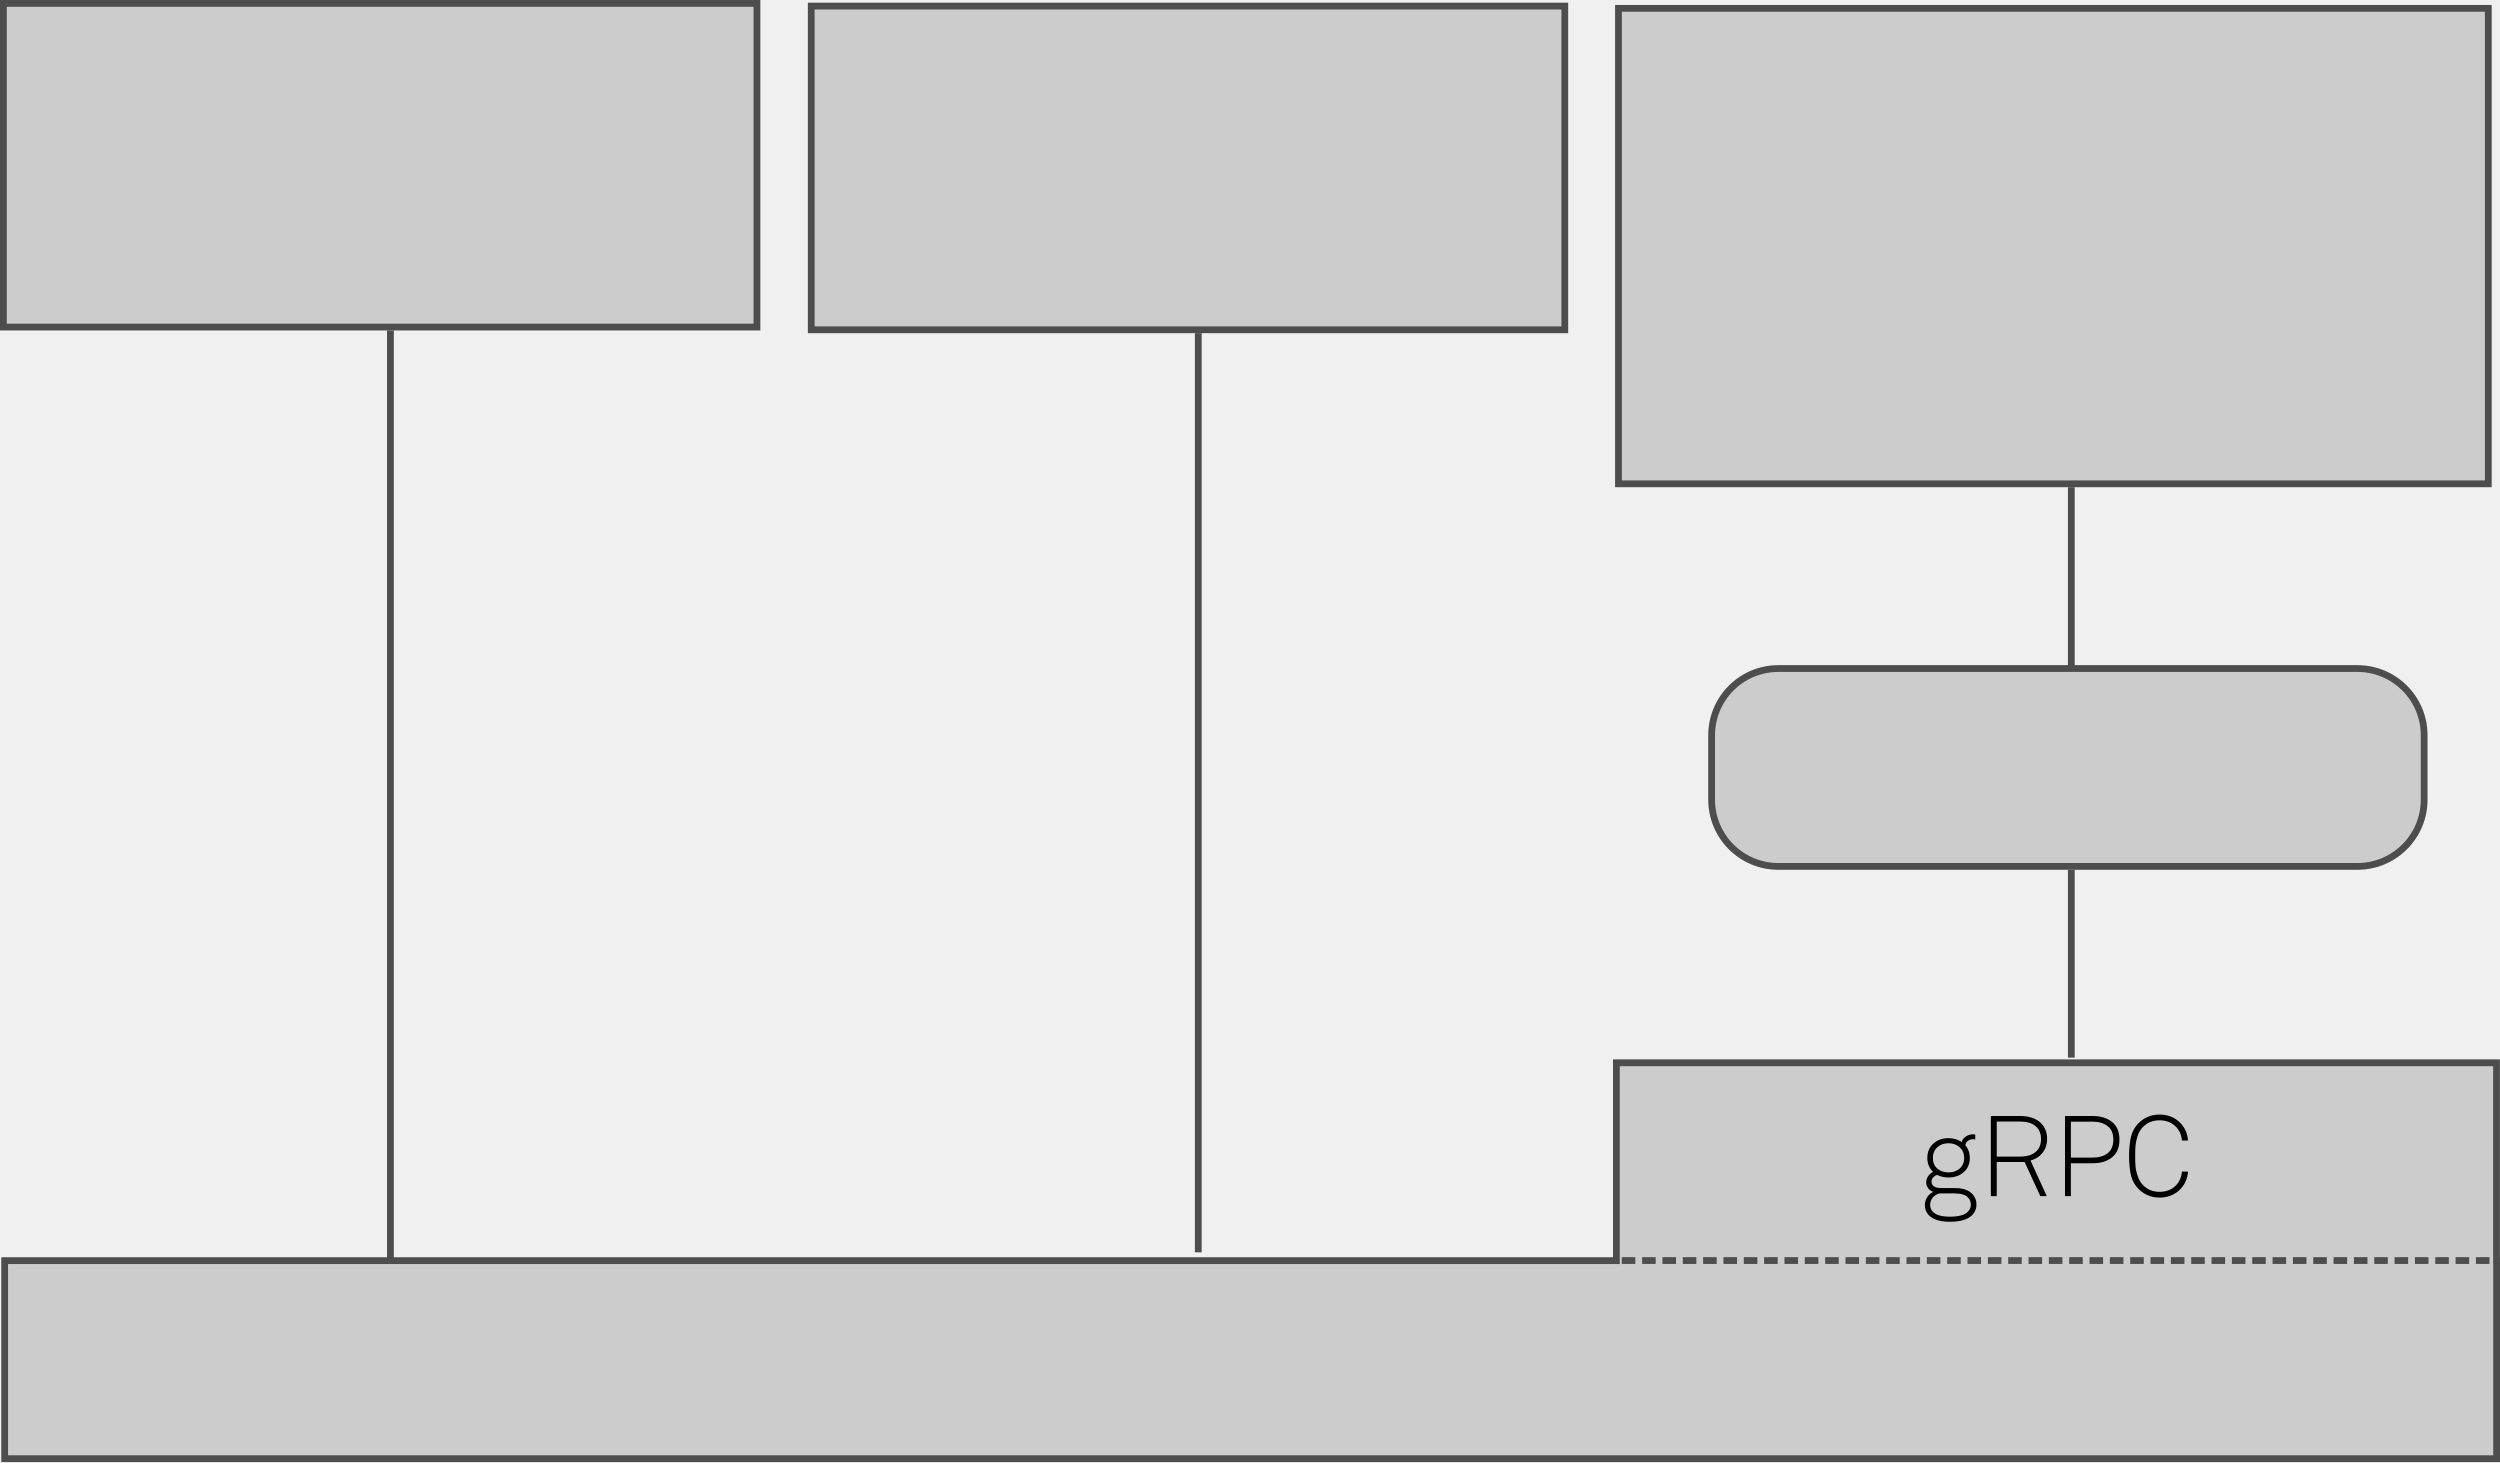
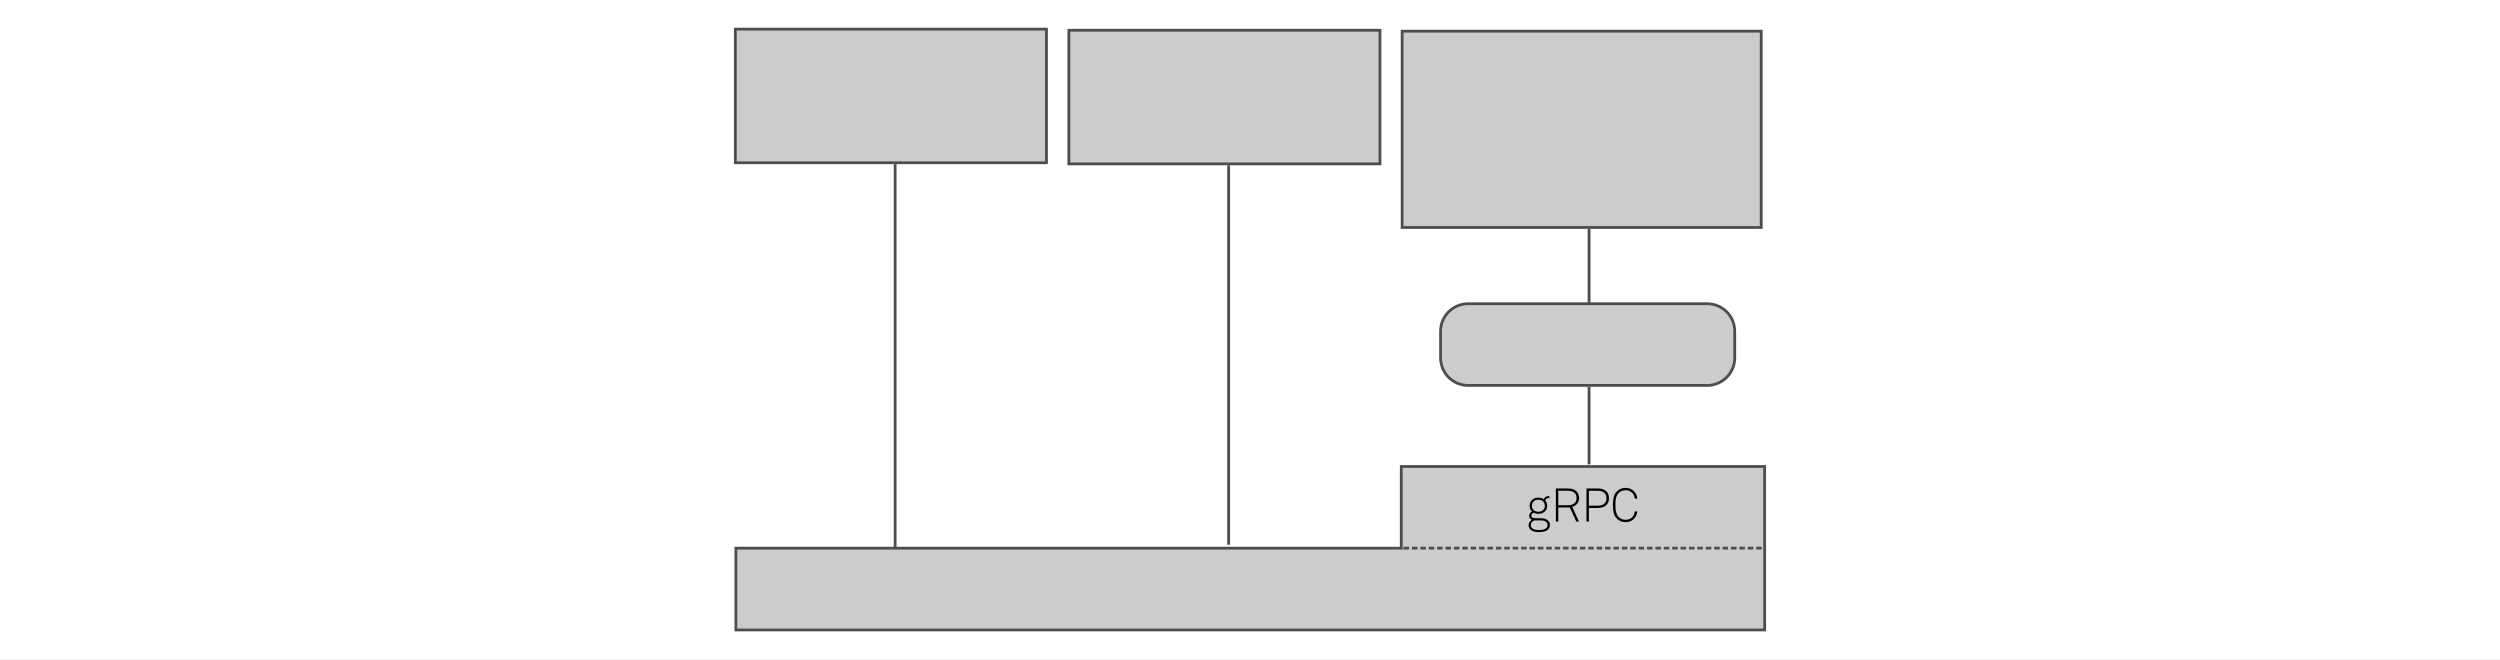
- <svg xmlns="http://www.w3.org/2000/svg" width="284.872mm" height="166.602mm" viewBox="0 0 1009.39 590.321" id="svg4060" version="1.1">
+ <svg xmlns="http://www.w3.org/2000/svg" width="249.943mm" height="65.892mm" viewBox="0 0 885.626 233.476" id="svg4060" version="1.1">
  <defs id="defs4062" />
-   <g id="layer1" transform="translate(170.4092,-228.6301)">
-     <g transform="translate(-1936.358,-1589.331)" style="display:inline" id="g3965">
+   <g id="layer1" transform="translate(642.3611,-213.1423)">
+     <rect style="color:#000000;clip-rule:nonzero;display:inline;overflow:visible;visibility:visible;opacity:1;isolation:auto;mix-blend-mode:normal;color-interpolation:sRGB;color-interpolation-filters:linearRGB;solid-color:#000000;solid-opacity:1;fill:#ffffff;fill-opacity:1;fill-rule:nonzero;stroke:none;stroke-width:2.374;stroke-linecap:butt;stroke-linejoin:miter;stroke-miterlimit:4;stroke-dasharray:none;stroke-dashoffset:0;stroke-opacity:1;marker:none;color-rendering:auto;image-rendering:auto;shape-rendering:auto;text-rendering:auto;enable-background:accumulate" id="rect3537" width="885.626" height="233.475" x="-642.361" y="213.142" />
+     <g transform="matrix(0.3622254,0,0,0.3622254,-1022.033,-435.5463)" style="display:inline" id="g3965">
      <path id="rect4999-1-1-1-73-6" d="m 2418.573,2247.064 0,79.887 -650.74,0 0,79.963 1006.137,0 0,-79.963 -0.036,0 0,-79.887 -355.361,0 z" style="color:#000000;clip-rule:nonzero;display:inline;overflow:visible;visibility:visible;opacity:1;isolation:auto;mix-blend-mode:normal;color-interpolation:sRGB;color-interpolation-filters:linearRGB;solid-color:#000000;solid-opacity:1;fill:#cccccc;fill-opacity:1;fill-rule:nonzero;stroke:#4d4d4d;stroke-width:2.737;stroke-linecap:butt;stroke-linejoin:miter;stroke-miterlimit:4;stroke-dasharray:none;stroke-dashoffset:0;stroke-opacity:1;marker:none;color-rendering:auto;image-rendering:auto;shape-rendering:auto;text-rendering:auto;enable-background:accumulate" />
      <g style="stroke:none" transform="matrix(0.8,0,0,0.8,730.0045,91.87807)" id="g3623">
        <g id="flowRoot4921-2-2-7-9-3" style="font-style:normal;font-variant:normal;font-weight:200;font-stretch:normal;font-size:57.017px;line-height:125%;font-family:Akkurat-Light;-inkscape-font-specification:'Akkurat-Light Ultra-Light';letter-spacing:0px;word-spacing:0px;display:inline;fill:#000000;fill-opacity:1;stroke:none;stroke-width:1px;stroke-linecap:butt;stroke-linejoin:miter;stroke-opacity:1" transform="translate(198.683,797.0404)">
          <path id="path4566" d="m 2093.77,1968.514 q 0,3.022 -2.167,5.303 -3.307,3.364 -11.29,3.364 -7.355,0 -10.605,-3.307 -1.996,-2.11 -1.996,-5.132 0,-2.11 1.14,-3.934 1.14,-1.825 3.136,-2.737 -1.482,-0.399 -2.566,-1.768 -1.026,-1.425 -1.026,-2.908 0,-3.421 3.421,-5.417 -2.851,-2.737 -2.851,-7.013 0,-4.504 3.022,-7.241 3.022,-2.737 7.64,-2.737 3.763,0 6.671,1.939 0.513,-1.768 2.11,-2.794 1.653,-1.083 3.649,-1.083 0.171,0 0.513,0.057 0.399,0.057 0.57,0.057 l 0,2.452 q -0.171,0 -0.57,-0.057 -0.342,-0.057 -0.513,-0.057 -1.539,0 -2.623,0.855 -1.026,0.798 -1.311,2.224 2.281,2.623 2.281,6.386 0,4.504 -3.079,7.184 -3.079,2.68 -7.697,2.68 -3.193,0 -5.702,-1.311 -2.851,1.083 -2.851,3.535 0,1.881 1.996,2.68 1.197,0.456 3.82,0.456 l 6.215,0 q 5.645,0 8.382,2.794 2.281,2.281 2.281,5.531 z m -8.496,-18.189 q 2.281,-1.996 2.281,-5.36 0,-3.364 -2.281,-5.36 -2.224,-2.053 -5.645,-2.053 -3.421,0 -5.645,2.053 -2.224,1.996 -2.224,5.36 0,3.364 2.224,5.36 2.224,1.939 5.645,1.939 3.421,0 5.645,-1.939 z m 5.645,18.189 q 0,-2.053 -1.368,-3.535 -1.996,-2.11 -6.899,-2.11 l -7.526,0 q -1.996,0.456 -3.364,1.996 -1.368,1.54 -1.368,3.877 0,2.167 1.54,3.592 2.395,2.281 8.439,2.281 6.557,0 9.066,-2.509 1.482,-1.482 1.482,-3.592 z" />
          <path id="path4568" d="m 2129.417,1935.444 q 0,3.934 -2.281,6.899 -2.281,2.908 -6.101,3.934 l 8.21,17.96 -3.25,0 -7.925,-17.219 -14.083,0 0,17.219 -2.965,0 0,-40.425 14.768,0 q 6.5,0 10.035,3.136 3.592,3.136 3.592,8.496 z m -5.873,6.557 q 2.794,-2.281 2.794,-6.557 0,-4.276 -2.794,-6.557 -2.737,-2.281 -7.754,-2.281 l -11.803,0 0,17.675 11.803,0 q 5.018,0 7.754,-2.281 z" />
          <path id="path4570" d="m 2162.217,1926.834 q 3.706,3.022 3.706,8.895 0,5.873 -3.706,8.895 -3.649,3.022 -9.75,3.022 l -11.061,0 0,0.057 0,16.535 -2.965,0 0,-40.425 14.026,0 q 6.101,0 9.75,3.022 z m -2.224,15.737 q 2.851,-2.281 2.851,-6.842 0,-4.561 -2.851,-6.785 -2.851,-2.281 -7.526,-2.281 l -11.061,0 0,18.131 11.061,0 q 4.676,0 7.526,-2.224 z" />
          <path id="path4572" d="m 2200.543,1951.865 q -0.456,5.702 -4.447,9.408 -3.991,3.706 -9.921,3.706 -6.272,0 -10.662,-4.39 -2.908,-2.965 -3.82,-7.013 -0.912,-4.105 -0.912,-9.579 0,-5.474 0.912,-9.522 0.912,-4.048 3.82,-7.013 4.39,-4.39 10.662,-4.39 5.93,0 9.921,3.706 3.991,3.706 4.447,9.408 l -3.079,0 q -0.399,-4.561 -3.478,-7.355 -3.079,-2.851 -7.811,-2.851 -5.131,0 -8.496,3.478 -1.71,1.768 -2.623,4.504 -0.855,2.737 -1.026,4.846 -0.171,2.053 -0.171,5.189 0,3.079 0.171,5.246 0.171,2.11 1.083,4.846 0.912,2.737 2.623,4.504 3.364,3.478 8.438,3.478 4.732,0 7.811,-2.794 3.079,-2.851 3.478,-7.412 l 3.079,0 z" />
        </g>
      </g>
      <flowRoot style="font-style:normal;font-variant:normal;font-weight:200;font-stretch:normal;font-size:45.614px;line-height:125%;font-family:Akkurat-Light;-inkscape-font-specification:'Akkurat-Light Ultra-Light';letter-spacing:0px;word-spacing:0px;fill:#000000;fill-opacity:1;stroke:none;stroke-width:1px;stroke-linecap:butt;stroke-linejoin:miter;stroke-opacity:1" id="flowRoot4921-2-2" xml:space="preserve">
        <flowRegion id="flowRegion4923-20-7">
          <rect y="2339.943" x="2156.599" height="219.051" width="477.281" id="rect4925-2-0" />
        </flowRegion>
        <flowPara id="flowPara4927-1-9">Xenon library</flowPara>
      </flowRoot>
      <g transform="matrix(0.8,0,0,0.8,324.5606,34.19932)" id="g4597">
        <path style="fill:none;fill-rule:evenodd;stroke:#4d4d4d;stroke-width:3.421;stroke-linecap:butt;stroke-linejoin:miter;stroke-miterlimit:4;stroke-dasharray:none;stroke-opacity:1" d="m 1998.781,2865.373 0,-468.893" id="path4824-3-8" />
        <rect style="color:#000000;clip-rule:nonzero;display:inline;overflow:visible;visibility:visible;opacity:1;isolation:auto;mix-blend-mode:normal;color-interpolation:sRGB;color-interpolation-filters:linearRGB;solid-color:#000000;solid-opacity:1;fill:#cccccc;fill-opacity:1;fill-rule:nonzero;stroke:#4d4d4d;stroke-width:3.421;stroke-linecap:butt;stroke-linejoin:miter;stroke-miterlimit:4;stroke-dasharray:none;stroke-dashoffset:0;stroke-opacity:1;marker:none;color-rendering:auto;image-rendering:auto;shape-rendering:auto;text-rendering:auto;enable-background:accumulate" id="rect4999-1-1-1-2" width="380.319" height="163.357" x="1803.445" y="2231.413" />
        <flowRoot xml:space="preserve" id="flowRoot4921-2-2-7-6" style="font-style:normal;font-variant:normal;font-weight:200;font-stretch:normal;font-size:57.017px;line-height:125%;font-family:Akkurat-Light;-inkscape-font-specification:'Akkurat-Light Ultra-Light';letter-spacing:0px;word-spacing:0px;display:inline;fill:#000000;fill-opacity:1;stroke:none;stroke-width:1px;stroke-linecap:butt;stroke-linejoin:miter;stroke-opacity:1" transform="translate(-255.0062,345.5135)">
          <flowRegion id="flowRegion4923-20-7-2-1">
            <rect id="rect4925-2-0-7-0" width="488.932" height="138.537" x="2006.487" y="1899.332" />
          </flowRegion>
          <flowPara id="flowPara4927-1-9-2-6" style="text-align:center;text-anchor:middle">Java</flowPara>
          <flowPara id="flowPara5570" style="text-align:center;text-anchor:middle">applications written in Java</flowPara>
        </flowRoot>
      </g>
      <g transform="translate(230,2)" id="g5632">
        <g id="g4566" transform="matrix(0.8,0,0,0.8,368.169,-256.3272)">
          <rect y="2594.571" x="2276.564" height="239.968" width="438.985" id="rect4999-1-1-1-7" style="color:#000000;clip-rule:nonzero;display:inline;overflow:visible;visibility:visible;opacity:1;isolation:auto;mix-blend-mode:normal;color-interpolation:sRGB;color-interpolation-filters:linearRGB;solid-color:#000000;solid-opacity:1;fill:#cccccc;fill-opacity:1;fill-rule:nonzero;stroke:#4d4d4d;stroke-width:3.421;stroke-linecap:butt;stroke-linejoin:miter;stroke-miterlimit:4;stroke-dasharray:none;stroke-dashoffset:0;stroke-opacity:1;marker:none;color-rendering:auto;image-rendering:auto;shape-rendering:auto;text-rendering:auto;enable-background:accumulate" />
          <flowRoot transform="translate(189.6544,697.5307)" style="font-style:normal;font-variant:normal;font-weight:200;font-stretch:normal;font-size:57.017px;line-height:125%;font-family:Akkurat-Light;-inkscape-font-specification:'Akkurat-Light Ultra-Light';text-align:center;letter-spacing:0px;word-spacing:0px;text-anchor:middle;display:inline;fill:#000000;fill-opacity:1;stroke:none;stroke-width:1px;stroke-linecap:butt;stroke-linejoin:miter;stroke-opacity:1" id="flowRoot4921-2-2-7-1" xml:space="preserve">
            <flowRegion id="flowRegion4923-20-7-2-15">
              <rect style="text-align:center;text-anchor:middle" y="1913.135" x="2064.463" height="220.383" width="478.669" id="rect4925-2-0-7-97" />
            </flowRegion>
            <flowPara id="flowPara4927-1-9-2-7"> Python, C++, </flowPara>
            <flowPara id="flowPara5574">C#, Go, Node.js applications</flowPara>
          </flowRoot>
        </g>
        <path style="display:inline;fill:none;fill-rule:evenodd;stroke:#4d4d4d;stroke-width:2.737;stroke-linecap:butt;stroke-linejoin:miter;stroke-miterlimit:4;stroke-dasharray:none;stroke-opacity:1" d="m 2372.253,2086.522 0,-73.85" id="path4824-3-8-1" />
      </g>
      <rect ry="26.94" y="2087.89" x="2457.028" height="79.888" width="287.691" id="rect4999-1-1-1-5" style="color:#000000;clip-rule:nonzero;display:inline;overflow:visible;visibility:visible;opacity:1;isolation:auto;mix-blend-mode:normal;color-interpolation:sRGB;color-interpolation-filters:linearRGB;solid-color:#000000;solid-opacity:1;fill:#cccccc;fill-opacity:1;fill-rule:nonzero;stroke:#4d4d4d;stroke-width:2.737;stroke-linecap:butt;stroke-linejoin:miter;stroke-miterlimit:4;stroke-dasharray:none;stroke-dashoffset:0;stroke-opacity:1;marker:none;color-rendering:auto;image-rendering:auto;shape-rendering:auto;text-rendering:auto;enable-background:accumulate" rx="26.94" />
      <flowRoot transform="translate(106,0)" style="font-style:normal;font-variant:normal;font-weight:200;font-stretch:normal;font-size:45.614px;line-height:125%;font-family:Akkurat-Light;-inkscape-font-specification:'Akkurat-Light Ultra-Light';letter-spacing:0px;word-spacing:0px;display:inline;fill:#000000;fill-opacity:1;stroke:none;stroke-width:1px;stroke-linecap:butt;stroke-linejoin:miter;stroke-opacity:1" id="flowRoot4921-2-2-7-9" xml:space="preserve">
        <flowRegion id="flowRegion4923-20-7-2-4">
          <rect y="2100.845" x="2390.764" height="219.051" width="477.281" id="rect4925-2-0-7-9" />
        </flowRegion>
        <flowPara id="flowPara4927-1-9-2-0">messages</flowPara>
      </flowRoot>
      <path id="path4824-3-8-1-6" d="m 2602.253,2244.996 0,-75.85" style="display:inline;fill:none;fill-rule:evenodd;stroke:#4d4d4d;stroke-width:2.737;stroke-linecap:butt;stroke-linejoin:miter;stroke-miterlimit:4;stroke-dasharray:none;stroke-opacity:1" />
      <path id="path4824-3-8-2" d="m 2420.757,2326.912 350.992,0" style="fill:none;fill-rule:evenodd;stroke:#4d4d4d;stroke-width:2.737;stroke-linecap:butt;stroke-linejoin:miter;stroke-miterlimit:4;stroke-dasharray:5.474, 2.737;stroke-dashoffset:0;stroke-opacity:1" />
      <path id="path4824-3-8-6" d="m 2249.759,2323.589 0,-371.114" style="fill:none;fill-rule:evenodd;stroke:#4d4d4d;stroke-width:2.737;stroke-linecap:butt;stroke-linejoin:miter;stroke-miterlimit:4;stroke-dasharray:none;stroke-opacity:1" />
      <rect y="1820.421" x="2093.491" height="130.685" width="304.255" id="rect4999-1-1-1-2-7" style="color:#000000;clip-rule:nonzero;display:inline;overflow:visible;visibility:visible;opacity:1;isolation:auto;mix-blend-mode:normal;color-interpolation:sRGB;color-interpolation-filters:linearRGB;solid-color:#000000;solid-opacity:1;fill:#cccccc;fill-opacity:1;fill-rule:nonzero;stroke:#4d4d4d;stroke-width:2.737;stroke-linecap:butt;stroke-linejoin:miter;stroke-miterlimit:4;stroke-dasharray:none;stroke-dashoffset:0;stroke-opacity:1;marker:none;color-rendering:auto;image-rendering:auto;shape-rendering:auto;text-rendering:auto;enable-background:accumulate" />
      <flowRoot transform="matrix(0.8,0,0,0.8,446.7296,311.7019)" style="font-style:normal;font-variant:normal;font-weight:200;font-stretch:normal;font-size:57.017px;line-height:125%;font-family:Akkurat-Light;-inkscape-font-specification:'Akkurat-Light Ultra-Light';letter-spacing:0px;word-spacing:0px;display:inline;fill:#000000;fill-opacity:1;stroke:none;stroke-width:1px;stroke-linecap:butt;stroke-linejoin:miter;stroke-opacity:1" id="flowRoot4921-2-2-7-6-5" xml:space="preserve">
        <flowRegion id="flowRegion4923-20-7-2-1-3">
          <rect y="1899.332" x="2006.487" height="138.537" width="488.932" id="rect4925-2-0-7-0-5" />
        </flowRegion>
        <flowPara style="text-align:center;text-anchor:middle" id="flowPara5570-2">command</flowPara>
        <flowPara style="text-align:center;text-anchor:middle" id="flowPara5614">line interface</flowPara>
      </flowRoot>
    </g>
  </g>
</svg>
